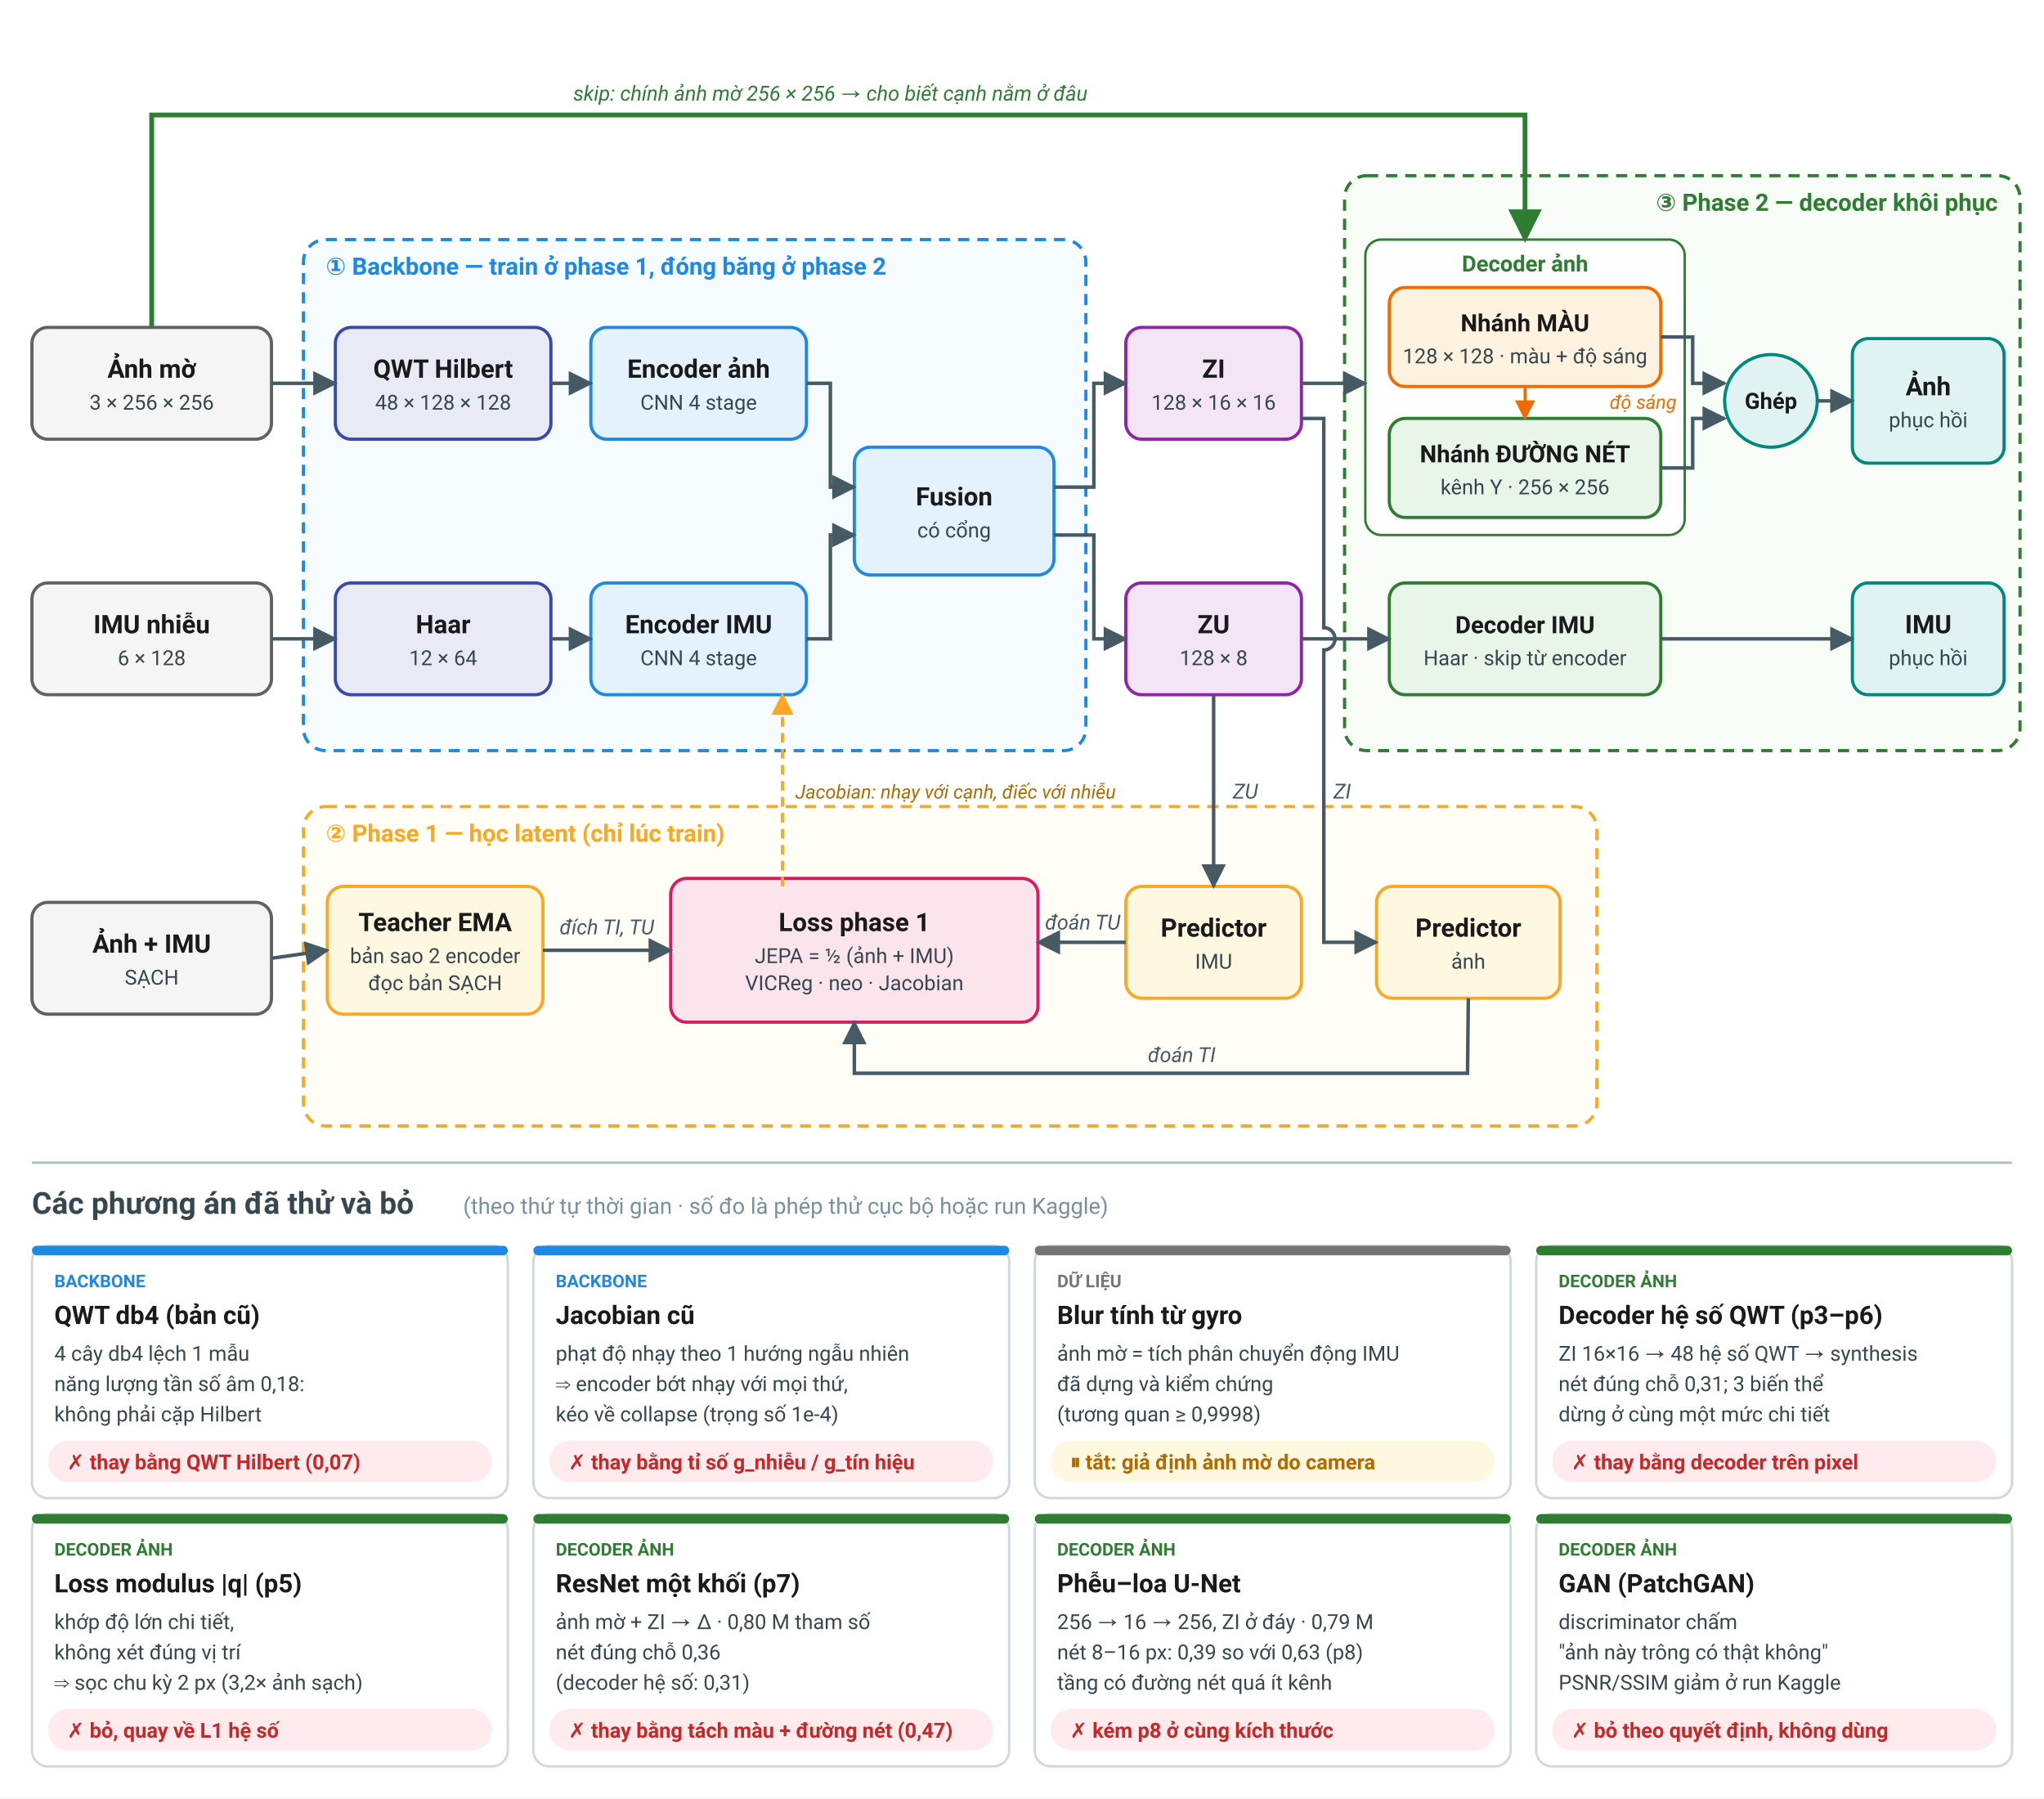
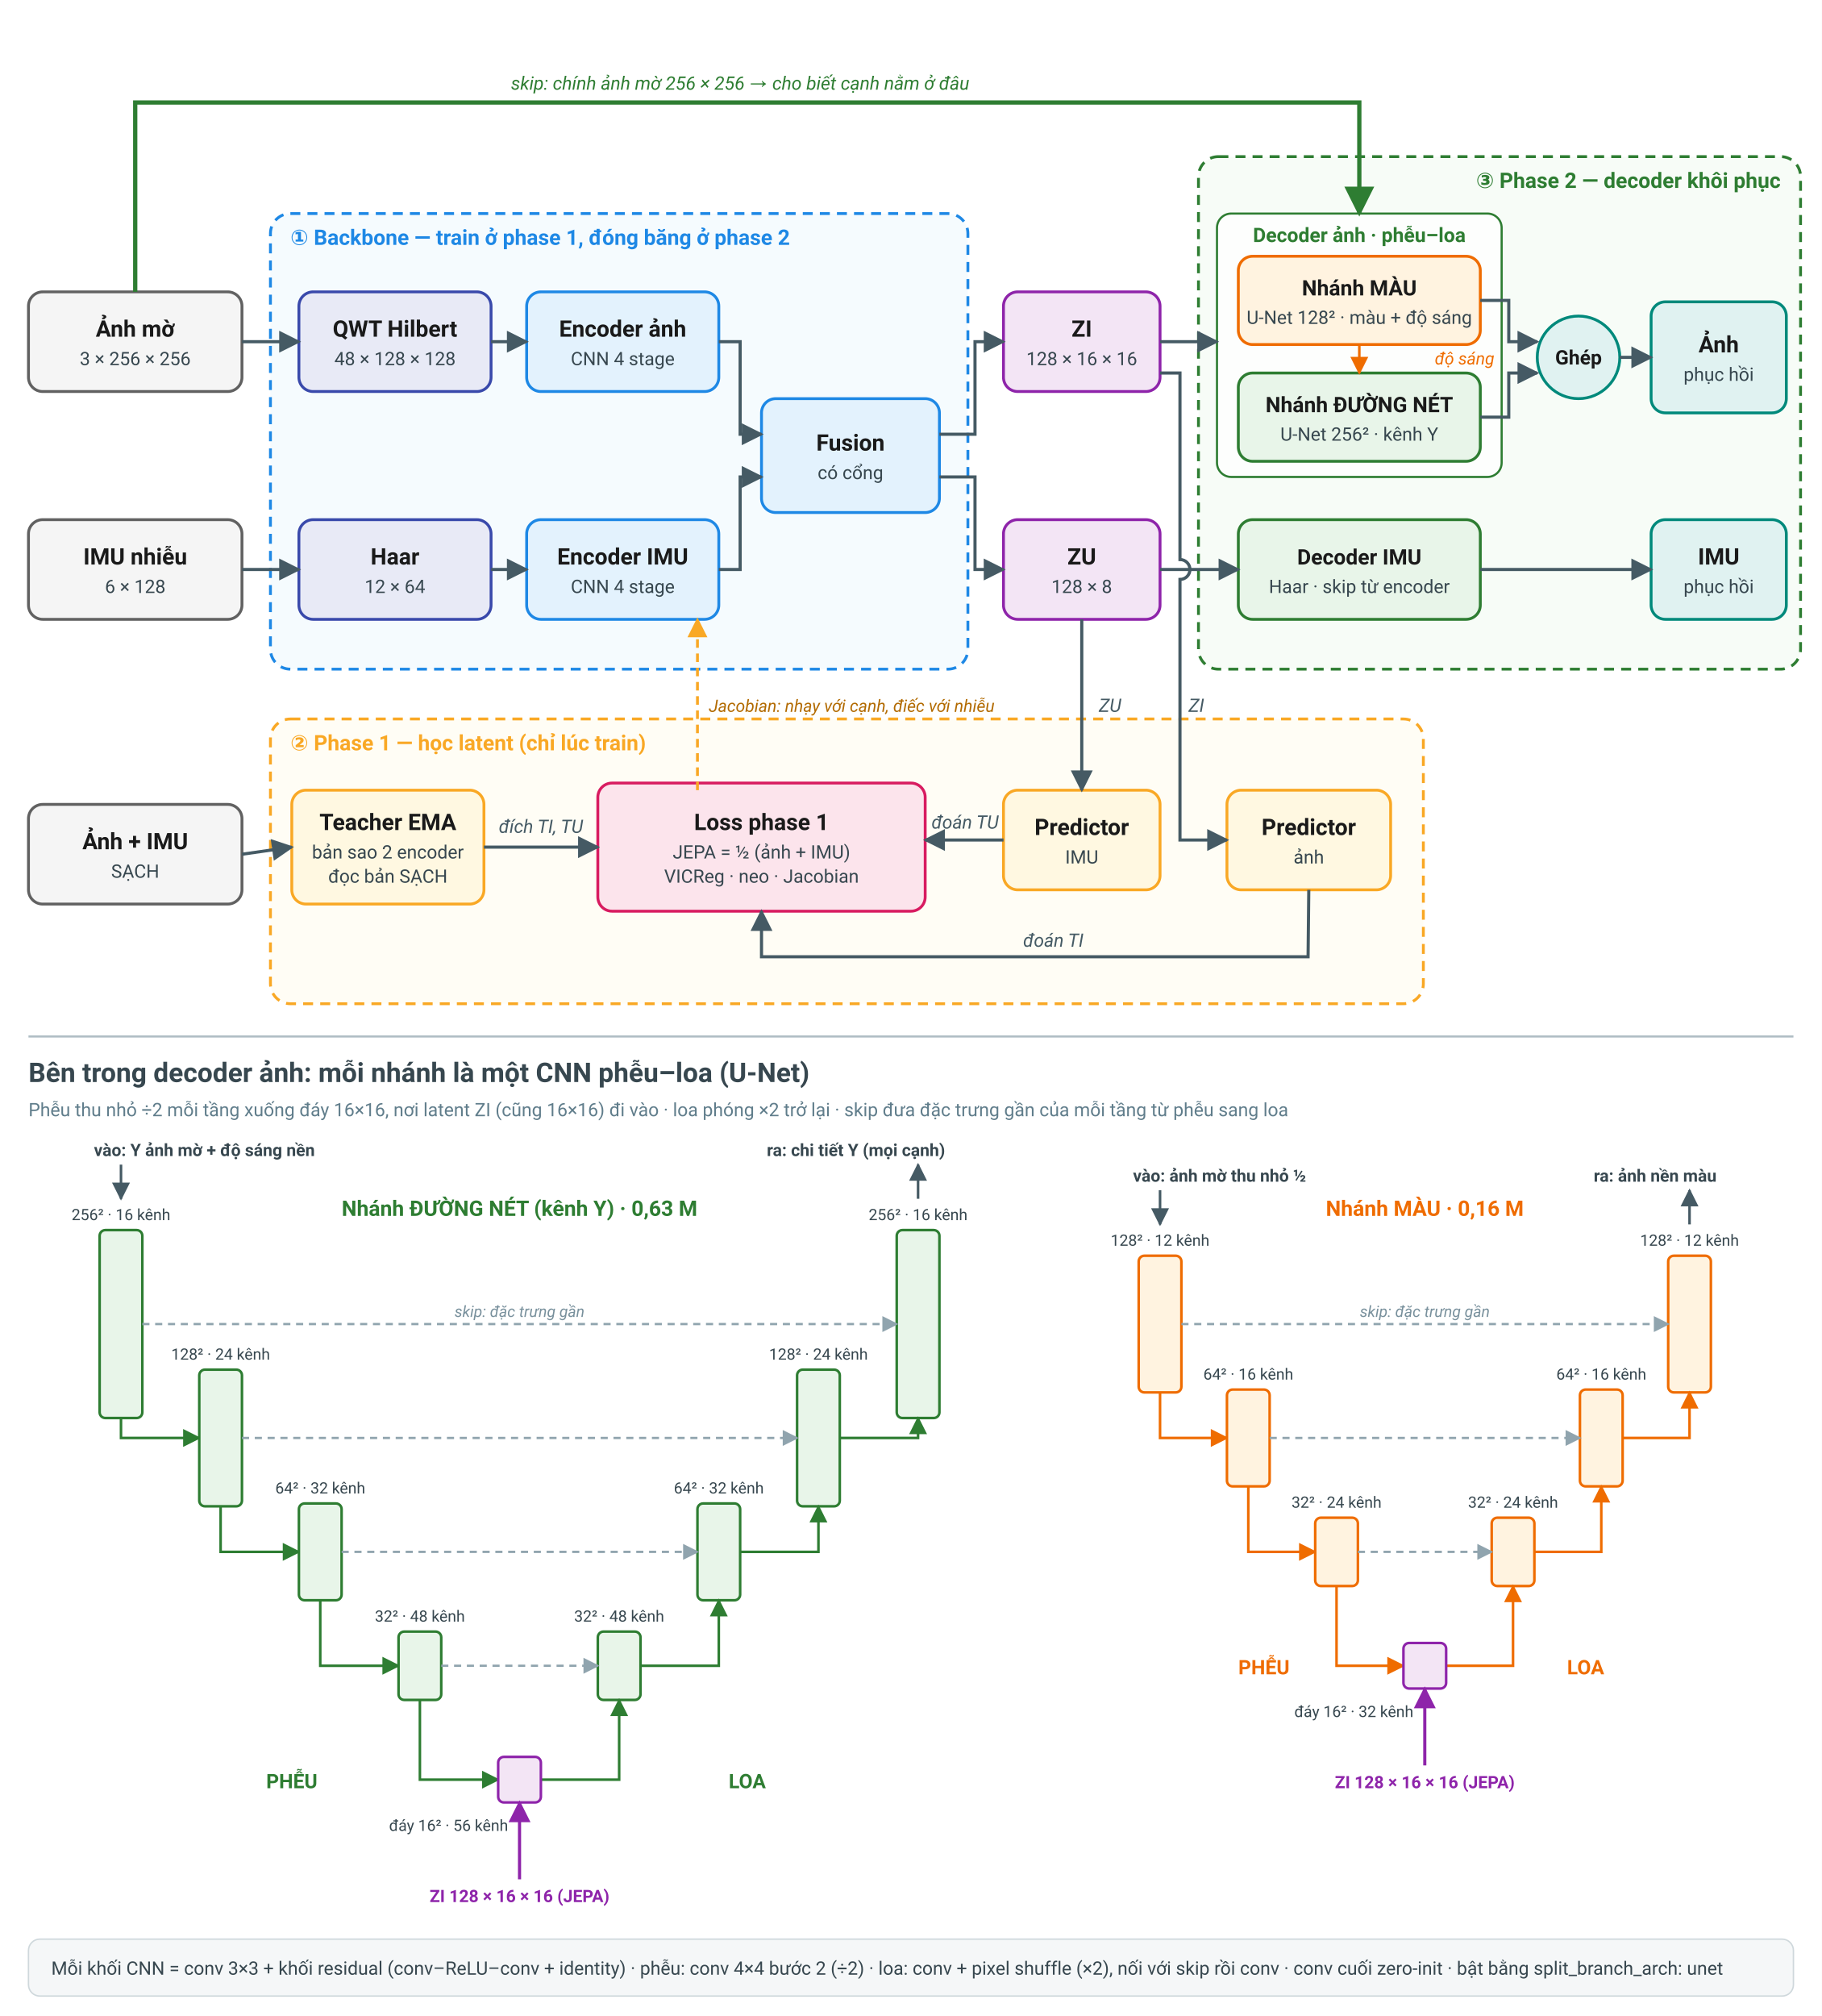
- <svg xmlns="http://www.w3.org/2000/svg" viewBox="0 0 1280 1126" width="1280" height="1126" font-family="Segoe UI, Roboto, 'Noto Sans', Helvetica, Arial, sans-serif">
+ <svg xmlns="http://www.w3.org/2000/svg" viewBox="0 0 1280 1416" width="1280" height="1416" font-family="Segoe UI, Roboto, 'Noto Sans', Helvetica, Arial, sans-serif">
  <defs>
    <marker id="ah" viewBox="0 0 10 10" refX="9" refY="5" markerWidth="7" markerHeight="7" orient="auto-start-reverse">
      <path d="M0,0 L10,5 L0,10 z" fill="#455A64" />
    </marker>
    <marker id="ah-2E7D32" viewBox="0 0 10 10" refX="9" refY="5" markerWidth="7" markerHeight="7" orient="auto-start-reverse">
      <path d="M0,0 L10,5 L0,10 z" fill="#2E7D32" />
    </marker>
    <marker id="ah-EF6C00" viewBox="0 0 10 10" refX="9" refY="5" markerWidth="7" markerHeight="7" orient="auto-start-reverse">
      <path d="M0,0 L10,5 L0,10 z" fill="#EF6C00" />
    </marker>
    <marker id="ah-F9A825" viewBox="0 0 10 10" refX="9" refY="5" markerWidth="7" markerHeight="7" orient="auto-start-reverse">
      <path d="M0,0 L10,5 L0,10 z" fill="#F9A825" />
    </marker>
+     <marker id="ah-90A4AE" viewBox="0 0 10 10" refX="9" refY="5" markerWidth="7" markerHeight="7" orient="auto-start-reverse">
+       <path d="M0,0 L10,5 L0,10 z" fill="#90A4AE" />
+     </marker>
+     <marker id="ah-1E88E5" viewBox="0 0 10 10" refX="9" refY="5" markerWidth="7" markerHeight="7" orient="auto-start-reverse">
+       <path d="M0,0 L10,5 L0,10 z" fill="#1E88E5" />
+     </marker>
+     <marker id="ah-8E24AA" viewBox="0 0 10 10" refX="9" refY="5" markerWidth="7" markerHeight="7" orient="auto-start-reverse">
+       <path d="M0,0 L10,5 L0,10 z" fill="#8E24AA" />
+     </marker>
  </defs>
-   <rect width="1280" height="1126" fill="#FFFFFF" />
+   <rect width="1280" height="1416" fill="#FFFFFF" />
  <rect x="190" y="150" width="490" height="320" rx="14" fill="#E3F2FD" fill-opacity="0.35" stroke="#1E88E5" stroke-width="2" stroke-dasharray="7 5" />
  <text x="204" y="172" font-size="15" font-weight="bold" fill="#1E88E5" text-anchor="start">① Backbone — train ở phase 1, đóng băng ở phase 2</text>
  <rect x="842" y="110" width="423" height="360" rx="14" fill="#E8F5E9" fill-opacity="0.35" stroke="#2E7D32" stroke-width="2" stroke-dasharray="7 5" />
  <text x="1251" y="132" font-size="15" font-weight="bold" fill="#2E7D32" text-anchor="end">③ Phase 2 — decoder khôi phục</text>
  <rect x="190" y="505" width="810" height="200" rx="14" fill="#FFF8E1" fill-opacity="0.35" stroke="#F9A825" stroke-width="2" stroke-dasharray="7 5" />
  <text x="204" y="527" font-size="15" font-weight="bold" fill="#F9A825" text-anchor="start">② Phase 1 — học latent (chỉ lúc train)</text>
  <rect x="20" y="205" width="150" height="70" rx="10" fill="#F5F5F5" stroke="#616161" stroke-width="2" />
  <text x="95.0" y="236.5" font-size="16" font-weight="bold" fill="#1A1A1A" text-anchor="middle">Ảnh mờ</text>
  <text x="95.0" y="256.5" font-size="13" font-weight="normal" fill="#37474F" text-anchor="middle">3 × 256 × 256</text>
  <rect x="20" y="365" width="150" height="70" rx="10" fill="#F5F5F5" stroke="#616161" stroke-width="2" />
  <text x="95.0" y="396.5" font-size="16" font-weight="bold" fill="#1A1A1A" text-anchor="middle">IMU nhiễu</text>
  <text x="95.0" y="416.5" font-size="13" font-weight="normal" fill="#37474F" text-anchor="middle">6 × 128</text>
  <rect x="210" y="205" width="135" height="70" rx="10" fill="#E8EAF6" stroke="#3949AB" stroke-width="2" />
  <text x="277.5" y="236.5" font-size="16" font-weight="bold" fill="#1A1A1A" text-anchor="middle">QWT Hilbert</text>
  <text x="277.5" y="256.5" font-size="13" font-weight="normal" fill="#37474F" text-anchor="middle">48 × 128 × 128</text>
  <rect x="210" y="365" width="135" height="70" rx="10" fill="#E8EAF6" stroke="#3949AB" stroke-width="2" />
  <text x="277.5" y="396.5" font-size="16" font-weight="bold" fill="#1A1A1A" text-anchor="middle">Haar</text>
  <text x="277.5" y="416.5" font-size="13" font-weight="normal" fill="#37474F" text-anchor="middle">12 × 64</text>
  <rect x="370" y="205" width="135" height="70" rx="10" fill="#E3F2FD" stroke="#1E88E5" stroke-width="2" />
  <text x="437.5" y="236.5" font-size="16" font-weight="bold" fill="#1A1A1A" text-anchor="middle">Encoder ảnh</text>
  <text x="437.5" y="256.5" font-size="13" font-weight="normal" fill="#37474F" text-anchor="middle">CNN 4 stage</text>
  <rect x="370" y="365" width="135" height="70" rx="10" fill="#E3F2FD" stroke="#1E88E5" stroke-width="2" />
  <text x="437.5" y="396.5" font-size="16" font-weight="bold" fill="#1A1A1A" text-anchor="middle">Encoder IMU</text>
  <text x="437.5" y="416.5" font-size="13" font-weight="normal" fill="#37474F" text-anchor="middle">CNN 4 stage</text>
  <rect x="535" y="280" width="125" height="80" rx="10" fill="#E3F2FD" stroke="#1E88E5" stroke-width="2" />
  <text x="597.5" y="316.5" font-size="16" font-weight="bold" fill="#1A1A1A" text-anchor="middle">Fusion</text>
  <text x="597.5" y="336.5" font-size="13" font-weight="normal" fill="#37474F" text-anchor="middle">có cổng</text>
  <rect x="705" y="205" width="110" height="70" rx="10" fill="#F3E5F5" stroke="#8E24AA" stroke-width="2" />
  <text x="760.0" y="236.5" font-size="16" font-weight="bold" fill="#1A1A1A" text-anchor="middle">ZI</text>
  <text x="760.0" y="256.5" font-size="13" font-weight="normal" fill="#37474F" text-anchor="middle">128 × 16 × 16</text>
  <rect x="705" y="365" width="110" height="70" rx="10" fill="#F3E5F5" stroke="#8E24AA" stroke-width="2" />
  <text x="760.0" y="396.5" font-size="16" font-weight="bold" fill="#1A1A1A" text-anchor="middle">ZU</text>
  <text x="760.0" y="416.5" font-size="13" font-weight="normal" fill="#37474F" text-anchor="middle">128 × 8</text>
  <rect x="855" y="150" width="200" height="185" rx="10" fill="#FFFFFF" fill-opacity="0.7" stroke="#2E7D32" stroke-width="1.5" />
-   <text x="955" y="170" font-size="14" font-weight="bold" fill="#2E7D32" text-anchor="middle">Decoder ảnh</text>
+   <text x="955" y="170" font-size="14" font-weight="bold" fill="#2E7D32" text-anchor="middle">Decoder ảnh · phễu–loa</text>
  <rect x="870" y="180" width="170" height="62" rx="10" fill="#FFF3E0" stroke="#EF6C00" stroke-width="2" />
  <text x="955.0" y="207.5" font-size="15" font-weight="bold" fill="#1A1A1A" text-anchor="middle">Nhánh MÀU</text>
-   <text x="955.0" y="227.5" font-size="13" font-weight="normal" fill="#37474F" text-anchor="middle">128 × 128 · màu + độ sáng</text>
+   <text x="955.0" y="227.5" font-size="13" font-weight="normal" fill="#37474F" text-anchor="middle">U-Net 128² · màu + độ sáng</text>
  <rect x="870" y="262" width="170" height="62" rx="10" fill="#E8F5E9" stroke="#2E7D32" stroke-width="2" />
  <text x="955.0" y="289.5" font-size="15" font-weight="bold" fill="#1A1A1A" text-anchor="middle">Nhánh ĐƯỜNG NÉT</text>
-   <text x="955.0" y="309.5" font-size="13" font-weight="normal" fill="#37474F" text-anchor="middle">kênh Y · 256 × 256</text>
+   <text x="955.0" y="309.5" font-size="13" font-weight="normal" fill="#37474F" text-anchor="middle">U-Net 256² · kênh Y</text>
  <rect x="1080" y="222" width="58" height="58" rx="29" fill="#E0F2F1" stroke="#00897B" stroke-width="2" />
  <text x="1109.0" y="256.0" font-size="14" font-weight="bold" fill="#1A1A1A" text-anchor="middle">Ghép</text>
  <rect x="1160" y="212" width="95" height="78" rx="10" fill="#E0F2F1" stroke="#00897B" stroke-width="2" />
  <text x="1207.5" y="247.5" font-size="16" font-weight="bold" fill="#1A1A1A" text-anchor="middle">Ảnh</text>
  <text x="1207.5" y="267.5" font-size="13" font-weight="normal" fill="#37474F" text-anchor="middle">phục hồi</text>
  <rect x="870" y="365" width="170" height="70" rx="10" fill="#E8F5E9" stroke="#2E7D32" stroke-width="2" />
  <text x="955.0" y="396.5" font-size="15" font-weight="bold" fill="#1A1A1A" text-anchor="middle">Decoder IMU</text>
  <text x="955.0" y="416.5" font-size="13" font-weight="normal" fill="#37474F" text-anchor="middle">Haar · skip từ encoder</text>
  <rect x="1160" y="365" width="95" height="70" rx="10" fill="#E0F2F1" stroke="#00897B" stroke-width="2" />
  <text x="1207.5" y="396.5" font-size="16" font-weight="bold" fill="#1A1A1A" text-anchor="middle">IMU</text>
  <text x="1207.5" y="416.5" font-size="13" font-weight="normal" fill="#37474F" text-anchor="middle">phục hồi</text>
  <rect x="20" y="565" width="150" height="70" rx="10" fill="#F5F5F5" stroke="#616161" stroke-width="2" />
  <text x="95.0" y="596.5" font-size="16" font-weight="bold" fill="#1A1A1A" text-anchor="middle">Ảnh + IMU</text>
  <text x="95.0" y="616.5" font-size="13" font-weight="normal" fill="#37474F" text-anchor="middle">SẠCH</text>
  <rect x="205" y="555" width="135" height="80" rx="10" fill="#FFF8E1" stroke="#F9A825" stroke-width="2" />
  <text x="272.5" y="583.0" font-size="16" font-weight="bold" fill="#1A1A1A" text-anchor="middle">Teacher EMA</text>
  <text x="272.5" y="603.0" font-size="13" font-weight="normal" fill="#37474F" text-anchor="middle">bản sao 2 encoder</text>
  <text x="272.5" y="620.0" font-size="13" font-weight="normal" fill="#37474F" text-anchor="middle">đọc bản SẠCH</text>
  <rect x="420" y="550" width="230" height="90" rx="10" fill="#FCE4EC" stroke="#D81B60" stroke-width="2" />
  <text x="535.0" y="583.0" font-size="16" font-weight="bold" fill="#1A1A1A" text-anchor="middle">Loss phase 1</text>
  <text x="535.0" y="603.0" font-size="13" font-weight="normal" fill="#37474F" text-anchor="middle">JEPA = ½ (ảnh + IMU)</text>
  <text x="535.0" y="620.0" font-size="13" font-weight="normal" fill="#37474F" text-anchor="middle">VICReg · neo · Jacobian</text>
  <rect x="705" y="555" width="110" height="70" rx="10" fill="#FFF8E1" stroke="#F9A825" stroke-width="2" />
  <text x="760.0" y="586.5" font-size="16" font-weight="bold" fill="#1A1A1A" text-anchor="middle">Predictor</text>
  <text x="760.0" y="606.5" font-size="13" font-weight="normal" fill="#37474F" text-anchor="middle">IMU</text>
  <rect x="862" y="555" width="115" height="70" rx="10" fill="#FFF8E1" stroke="#F9A825" stroke-width="2" />
  <text x="919.5" y="586.5" font-size="16" font-weight="bold" fill="#1A1A1A" text-anchor="middle">Predictor</text>
  <text x="919.5" y="606.5" font-size="13" font-weight="normal" fill="#37474F" text-anchor="middle">ảnh</text>
  <path d="M 170 240.0 L 210 240.0" fill="none" stroke="#455A64" stroke-width="2.2" marker-end="url(#ah)" />
  <path d="M 170 400.0 L 210 400.0" fill="none" stroke="#455A64" stroke-width="2.2" marker-end="url(#ah)" />
  <path d="M 345 240.0 L 370 240.0" fill="none" stroke="#455A64" stroke-width="2.2" marker-end="url(#ah)" />
  <path d="M 345 400.0 L 370 400.0" fill="none" stroke="#455A64" stroke-width="2.2" marker-end="url(#ah)" />
  <path d="M 505 240.0 L 520 240 L 520 305 L 535 305" fill="none" stroke="#455A64" stroke-width="2.2" marker-end="url(#ah)" />
  <path d="M 505 400.0 L 520 400 L 520 335 L 535 335" fill="none" stroke="#455A64" stroke-width="2.2" marker-end="url(#ah)" />
  <path d="M 660 305 L 685 305 L 685 240 L 705 240" fill="none" stroke="#455A64" stroke-width="2.2" marker-end="url(#ah)" />
  <path d="M 660 335 L 685 335 L 685 400 L 705 400" fill="none" stroke="#455A64" stroke-width="2.2" marker-end="url(#ah)" />
  <path d="M 815 240.0 L 855 240" fill="none" stroke="#455A64" stroke-width="2.2" marker-end="url(#ah)" />
  <path d="M 95 205 L 95 72 L 955 72 L 955 150" fill="none" stroke="#2E7D32" stroke-width="3" marker-end="url(#ah-2E7D32)" />
  <text x="520" y="63" font-size="13" font-weight="normal" fill="#2E7D32" text-anchor="middle" font-style="italic">skip: chính ảnh mờ 256 × 256 → cho biết cạnh nằm ở đâu</text>
  <path d="M 955 242 L 955 262" fill="none" stroke="#EF6C00" stroke-width="1.8" marker-end="url(#ah-EF6C00)" />
  <text x="1008" y="256" font-size="12" font-weight="normal" fill="#EF6C00" text-anchor="start" font-style="italic">độ sáng</text>
  <path d="M 1040 211.0 L 1060 211 L 1060 240 L 1080 240" fill="none" stroke="#455A64" stroke-width="2.2" marker-end="url(#ah)" />
  <path d="M 1040 293.0 L 1060 293 L 1060 262 L 1080 262" fill="none" stroke="#455A64" stroke-width="2.2" marker-end="url(#ah)" />
  <path d="M 1138 251.0 L 1160 251.0" fill="none" stroke="#455A64" stroke-width="2.2" marker-end="url(#ah)" />
  <path d="M 815 400.0 L 870 400.0" fill="none" stroke="#455A64" stroke-width="2.2" marker-end="url(#ah)" />
  <path d="M 1040 400.0 L 1160 400.0" fill="none" stroke="#455A64" stroke-width="2.2" marker-end="url(#ah)" />
  <path d="M 170 600.0 L 205 595.0" fill="none" stroke="#455A64" stroke-width="2.2" marker-end="url(#ah)" />
  <path d="M 340 595.0 L 420 595" fill="none" stroke="#455A64" stroke-width="2.2" marker-end="url(#ah)" />
  <text x="380" y="585" font-size="13" font-weight="normal" fill="#455A64" text-anchor="middle" font-style="italic">đích TI, TU</text>
  <path d="M 760.0 435 L 760.0 555" fill="none" stroke="#455A64" stroke-width="2.2" marker-end="url(#ah)" />
  <text x="772" y="500" font-size="13" font-weight="normal" fill="#455A64" text-anchor="start" font-style="italic">ZU</text>
  <path d="M 815 262 L 829 262 L 829 393 A 7 7 0 0 1 829 407 L 829 590 L 862 590" fill="none" stroke="#455A64" stroke-width="2.2" marker-end="url(#ah)" />
  <text x="835" y="500" font-size="13" font-weight="normal" fill="#455A64" text-anchor="start" font-style="italic">ZI</text>
  <path d="M 705 590.0 L 650 590" fill="none" stroke="#455A64" stroke-width="2.2" marker-end="url(#ah)" />
  <text x="678" y="582" font-size="13" font-weight="normal" fill="#455A64" text-anchor="middle" font-style="italic">đoán TU</text>
  <path d="M 919.5 625 L 919 672 L 535 672 L 535 640" fill="none" stroke="#455A64" stroke-width="2.2" marker-end="url(#ah)" />
  <text x="740" y="665" font-size="13" font-weight="normal" fill="#455A64" text-anchor="middle" font-style="italic">đoán TI</text>
  <path d="M 490 555 L 490 435" fill="none" stroke="#F9A825" stroke-width="2" stroke-dasharray="6 4" marker-end="url(#ah-F9A825)" />
  <text x="498" y="500" font-size="12" font-weight="normal" fill="#B26A00" text-anchor="start" font-style="italic">Jacobian: nhạy với cạnh, điếc với nhiễu</text>
  <line x1="20" y1="728" x2="1260" y2="728" stroke="#B0BEC5" stroke-width="1.5" />
-   <text x="20" y="760" font-size="19" font-weight="bold" fill="#37474F" text-anchor="start">Các phương án đã thử và bỏ</text>
-   <text x="290" y="760" font-size="14" font-weight="normal" fill="#78909C" text-anchor="start">(theo thứ tự thời gian · số đo là phép thử cục bộ hoặc run Kaggle)</text>
-   <rect x="20" y="780" width="298" height="158" rx="10" fill="#FFFFFF" stroke="#CFD8DC" stroke-width="1.5" />
-   <rect x="20" y="780" width="298" height="6" rx="3" fill="#1E88E5" />
-   <text x="34" y="806" font-size="11" font-weight="bold" fill="#1E88E5" text-anchor="start">BACKBONE</text>
-   <text x="34" y="829" font-size="16" font-weight="bold" fill="#1A1A1A" text-anchor="start">QWT db4 (bản cũ)</text>
-   <text x="34" y="852" font-size="13" font-weight="normal" fill="#37474F" text-anchor="start">4 cây db4 lệch 1 mẫu</text>
-   <text x="34" y="871" font-size="13" font-weight="normal" fill="#37474F" text-anchor="start">năng lượng tần số âm 0,18:</text>
-   <text x="34" y="890" font-size="13" font-weight="normal" fill="#37474F" text-anchor="start">không phải cặp Hilbert</text>
-   <rect x="30" y="902" width="278" height="26" rx="13" fill="#FFEBEE" />
-   <text x="42" y="920" font-size="13" font-weight="bold" fill="#C62828" text-anchor="start">✗  thay bằng QWT Hilbert (0,07)</text>
-   <rect x="334" y="780" width="298" height="158" rx="10" fill="#FFFFFF" stroke="#CFD8DC" stroke-width="1.5" />
-   <rect x="334" y="780" width="298" height="6" rx="3" fill="#1E88E5" />
-   <text x="348" y="806" font-size="11" font-weight="bold" fill="#1E88E5" text-anchor="start">BACKBONE</text>
-   <text x="348" y="829" font-size="16" font-weight="bold" fill="#1A1A1A" text-anchor="start">Jacobian cũ</text>
-   <text x="348" y="852" font-size="13" font-weight="normal" fill="#37474F" text-anchor="start">phạt độ nhạy theo 1 hướng ngẫu nhiên</text>
-   <text x="348" y="871" font-size="13" font-weight="normal" fill="#37474F" text-anchor="start">⇒ encoder bớt nhạy với mọi thứ,</text>
-   <text x="348" y="890" font-size="13" font-weight="normal" fill="#37474F" text-anchor="start">kéo về collapse (trọng số 1e-4)</text>
-   <rect x="344" y="902" width="278" height="26" rx="13" fill="#FFEBEE" />
-   <text x="356" y="920" font-size="13" font-weight="bold" fill="#C62828" text-anchor="start">✗  thay bằng tỉ số g_nhiễu / g_tín hiệu</text>
-   <rect x="648" y="780" width="298" height="158" rx="10" fill="#FFFFFF" stroke="#CFD8DC" stroke-width="1.5" />
-   <rect x="648" y="780" width="298" height="6" rx="3" fill="#757575" />
-   <text x="662" y="806" font-size="11" font-weight="bold" fill="#757575" text-anchor="start">DỮ LIỆU</text>
-   <text x="662" y="829" font-size="16" font-weight="bold" fill="#1A1A1A" text-anchor="start">Blur tính từ gyro</text>
-   <text x="662" y="852" font-size="13" font-weight="normal" fill="#37474F" text-anchor="start">ảnh mờ = tích phân chuyển động IMU</text>
-   <text x="662" y="871" font-size="13" font-weight="normal" fill="#37474F" text-anchor="start">đã dựng và kiểm chứng</text>
-   <text x="662" y="890" font-size="13" font-weight="normal" fill="#37474F" text-anchor="start">(tương quan ≥ 0,9998)</text>
-   <rect x="658" y="902" width="278" height="26" rx="13" fill="#FFF8E1" />
-   <text x="670" y="920" font-size="13" font-weight="bold" fill="#B26A00" text-anchor="start">⏸  tắt: giả định ảnh mờ do camera</text>
-   <rect x="962" y="780" width="298" height="158" rx="10" fill="#FFFFFF" stroke="#CFD8DC" stroke-width="1.5" />
-   <rect x="962" y="780" width="298" height="6" rx="3" fill="#2E7D32" />
-   <text x="976" y="806" font-size="11" font-weight="bold" fill="#2E7D32" text-anchor="start">DECODER ẢNH</text>
-   <text x="976" y="829" font-size="16" font-weight="bold" fill="#1A1A1A" text-anchor="start">Decoder hệ số QWT (p3–p6)</text>
-   <text x="976" y="852" font-size="13" font-weight="normal" fill="#37474F" text-anchor="start">ZI 16×16 → 48 hệ số QWT → synthesis</text>
-   <text x="976" y="871" font-size="13" font-weight="normal" fill="#37474F" text-anchor="start">nét đúng chỗ 0,31; 3 biến thể</text>
-   <text x="976" y="890" font-size="13" font-weight="normal" fill="#37474F" text-anchor="start">dừng ở cùng một mức chi tiết</text>
-   <rect x="972" y="902" width="278" height="26" rx="13" fill="#FFEBEE" />
-   <text x="984" y="920" font-size="13" font-weight="bold" fill="#C62828" text-anchor="start">✗  thay bằng decoder trên pixel</text>
-   <rect x="20" y="948" width="298" height="158" rx="10" fill="#FFFFFF" stroke="#CFD8DC" stroke-width="1.5" />
-   <rect x="20" y="948" width="298" height="6" rx="3" fill="#2E7D32" />
-   <text x="34" y="974" font-size="11" font-weight="bold" fill="#2E7D32" text-anchor="start">DECODER ẢNH</text>
-   <text x="34" y="997" font-size="16" font-weight="bold" fill="#1A1A1A" text-anchor="start">Loss modulus |q| (p5)</text>
-   <text x="34" y="1020" font-size="13" font-weight="normal" fill="#37474F" text-anchor="start">khớp độ lớn chi tiết,</text>
-   <text x="34" y="1039" font-size="13" font-weight="normal" fill="#37474F" text-anchor="start">không xét đúng vị trí</text>
-   <text x="34" y="1058" font-size="13" font-weight="normal" fill="#37474F" text-anchor="start">⇒ sọc chu kỳ 2 px (3,2× ảnh sạch)</text>
-   <rect x="30" y="1070" width="278" height="26" rx="13" fill="#FFEBEE" />
-   <text x="42" y="1088" font-size="13" font-weight="bold" fill="#C62828" text-anchor="start">✗  bỏ, quay về L1 hệ số</text>
-   <rect x="334" y="948" width="298" height="158" rx="10" fill="#FFFFFF" stroke="#CFD8DC" stroke-width="1.5" />
-   <rect x="334" y="948" width="298" height="6" rx="3" fill="#2E7D32" />
-   <text x="348" y="974" font-size="11" font-weight="bold" fill="#2E7D32" text-anchor="start">DECODER ẢNH</text>
-   <text x="348" y="997" font-size="16" font-weight="bold" fill="#1A1A1A" text-anchor="start">ResNet một khối (p7)</text>
-   <text x="348" y="1020" font-size="13" font-weight="normal" fill="#37474F" text-anchor="start">ảnh mờ + ZI → Δ · 0,80 M tham số</text>
-   <text x="348" y="1039" font-size="13" font-weight="normal" fill="#37474F" text-anchor="start">nét đúng chỗ 0,36</text>
-   <text x="348" y="1058" font-size="13" font-weight="normal" fill="#37474F" text-anchor="start">(decoder hệ số: 0,31)</text>
-   <rect x="344" y="1070" width="278" height="26" rx="13" fill="#FFEBEE" />
-   <text x="356" y="1088" font-size="13" font-weight="bold" fill="#C62828" text-anchor="start">✗  thay bằng tách màu + đường nét (0,47)</text>
-   <rect x="648" y="948" width="298" height="158" rx="10" fill="#FFFFFF" stroke="#CFD8DC" stroke-width="1.5" />
-   <rect x="648" y="948" width="298" height="6" rx="3" fill="#2E7D32" />
-   <text x="662" y="974" font-size="11" font-weight="bold" fill="#2E7D32" text-anchor="start">DECODER ẢNH</text>
-   <text x="662" y="997" font-size="16" font-weight="bold" fill="#1A1A1A" text-anchor="start">Phễu–loa U-Net</text>
-   <text x="662" y="1020" font-size="13" font-weight="normal" fill="#37474F" text-anchor="start">256 → 16 → 256, ZI ở đáy · 0,79 M</text>
-   <text x="662" y="1039" font-size="13" font-weight="normal" fill="#37474F" text-anchor="start">nét 8–16 px: 0,39 so với 0,63 (p8)</text>
-   <text x="662" y="1058" font-size="13" font-weight="normal" fill="#37474F" text-anchor="start">tầng có đường nét quá ít kênh</text>
-   <rect x="658" y="1070" width="278" height="26" rx="13" fill="#FFEBEE" />
-   <text x="670" y="1088" font-size="13" font-weight="bold" fill="#C62828" text-anchor="start">✗  kém p8 ở cùng kích thước</text>
-   <rect x="962" y="948" width="298" height="158" rx="10" fill="#FFFFFF" stroke="#CFD8DC" stroke-width="1.5" />
-   <rect x="962" y="948" width="298" height="6" rx="3" fill="#2E7D32" />
-   <text x="976" y="974" font-size="11" font-weight="bold" fill="#2E7D32" text-anchor="start">DECODER ẢNH</text>
-   <text x="976" y="997" font-size="16" font-weight="bold" fill="#1A1A1A" text-anchor="start">GAN (PatchGAN)</text>
-   <text x="976" y="1020" font-size="13" font-weight="normal" fill="#37474F" text-anchor="start">discriminator chấm</text>
-   <text x="976" y="1039" font-size="13" font-weight="normal" fill="#37474F" text-anchor="start">"ảnh này trông có thật không"</text>
-   <text x="976" y="1058" font-size="13" font-weight="normal" fill="#37474F" text-anchor="start">PSNR/SSIM giảm ở run Kaggle</text>
-   <rect x="972" y="1070" width="278" height="26" rx="13" fill="#FFEBEE" />
-   <text x="984" y="1088" font-size="13" font-weight="bold" fill="#C62828" text-anchor="start">✗  bỏ theo quyết định, không dùng</text>
+   <text x="20" y="760" font-size="19" font-weight="bold" fill="#37474F" text-anchor="start">Bên trong decoder ảnh: mỗi nhánh là một CNN phễu–loa (U-Net)</text>
+   <text x="20" y="784" font-size="13" font-weight="normal" fill="#607D8B" text-anchor="start">Phễu thu nhỏ ÷2 mỗi tầng xuống đáy 16×16, nơi latent ZI (cũng 16×16) đi vào · loa phóng ×2 trở lại · skip đưa đặc trưng gần của mỗi tầng từ phễu sang loa</text>
+   <text x="365.0" y="854" font-size="15" font-weight="bold" fill="#2E7D32" text-anchor="middle">Nhánh ĐƯỜNG NÉT (kênh Y) · 0,63 M</text>
+   <rect x="70" y="864.0" width="30" height="132" rx="4" fill="#E8F5E9" stroke="#2E7D32" stroke-width="1.8" />
+   <rect x="630" y="864.0" width="30" height="132" rx="4" fill="#E8F5E9" stroke="#2E7D32" stroke-width="1.8" />
+   <text x="85.0" y="857.0" font-size="11" font-weight="normal" fill="#37474F" text-anchor="middle">256² · 16 kênh</text>
+   <text x="645.0" y="857.0" font-size="11" font-weight="normal" fill="#37474F" text-anchor="middle">256² · 16 kênh</text>
+   <path d="M 100 930 L 630 930" stroke="#90A4AE" stroke-width="1.6" stroke-dasharray="5 4" fill="none" marker-end="url(#ah-90A4AE)" />
+   <path d="M 85.0 996.0 L 85.0 1010 L 140 1010" fill="none" stroke="#2E7D32" stroke-width="1.8" marker-end="url(#ah-2E7D32)" />
+   <path d="M 590 1010 L 645.0 1010 L 645.0 996.0" fill="none" stroke="#2E7D32" stroke-width="1.8" marker-end="url(#ah-2E7D32)" />
+   <rect x="140" y="962.0" width="30" height="96" rx="4" fill="#E8F5E9" stroke="#2E7D32" stroke-width="1.8" />
+   <rect x="560" y="962.0" width="30" height="96" rx="4" fill="#E8F5E9" stroke="#2E7D32" stroke-width="1.8" />
+   <text x="155.0" y="955.0" font-size="11" font-weight="normal" fill="#37474F" text-anchor="middle">128² · 24 kênh</text>
+   <text x="575.0" y="955.0" font-size="11" font-weight="normal" fill="#37474F" text-anchor="middle">128² · 24 kênh</text>
+   <path d="M 170 1010 L 560 1010" stroke="#90A4AE" stroke-width="1.6" stroke-dasharray="5 4" fill="none" marker-end="url(#ah-90A4AE)" />
+   <path d="M 155.0 1058.0 L 155.0 1090 L 210 1090" fill="none" stroke="#2E7D32" stroke-width="1.8" marker-end="url(#ah-2E7D32)" />
+   <path d="M 520 1090 L 575.0 1090 L 575.0 1058.0" fill="none" stroke="#2E7D32" stroke-width="1.8" marker-end="url(#ah-2E7D32)" />
+   <rect x="210" y="1056.0" width="30" height="68" rx="4" fill="#E8F5E9" stroke="#2E7D32" stroke-width="1.8" />
+   <rect x="490" y="1056.0" width="30" height="68" rx="4" fill="#E8F5E9" stroke="#2E7D32" stroke-width="1.8" />
+   <text x="225.0" y="1049.0" font-size="11" font-weight="normal" fill="#37474F" text-anchor="middle">64² · 32 kênh</text>
+   <text x="505.0" y="1049.0" font-size="11" font-weight="normal" fill="#37474F" text-anchor="middle">64² · 32 kênh</text>
+   <path d="M 240 1090 L 490 1090" stroke="#90A4AE" stroke-width="1.6" stroke-dasharray="5 4" fill="none" marker-end="url(#ah-90A4AE)" />
+   <path d="M 225.0 1124.0 L 225.0 1170 L 280 1170" fill="none" stroke="#2E7D32" stroke-width="1.8" marker-end="url(#ah-2E7D32)" />
+   <path d="M 450 1170 L 505.0 1170 L 505.0 1124.0" fill="none" stroke="#2E7D32" stroke-width="1.8" marker-end="url(#ah-2E7D32)" />
+   <rect x="280" y="1146.0" width="30" height="48" rx="4" fill="#E8F5E9" stroke="#2E7D32" stroke-width="1.8" />
+   <rect x="420" y="1146.0" width="30" height="48" rx="4" fill="#E8F5E9" stroke="#2E7D32" stroke-width="1.8" />
+   <text x="295.0" y="1139.0" font-size="11" font-weight="normal" fill="#37474F" text-anchor="middle">32² · 48 kênh</text>
+   <text x="435.0" y="1139.0" font-size="11" font-weight="normal" fill="#37474F" text-anchor="middle">32² · 48 kênh</text>
+   <path d="M 310 1170 L 420 1170" stroke="#90A4AE" stroke-width="1.6" stroke-dasharray="5 4" fill="none" marker-end="url(#ah-90A4AE)" />
+   <path d="M 295.0 1194.0 L 295.0 1250 L 350 1250" fill="none" stroke="#2E7D32" stroke-width="1.8" marker-end="url(#ah-2E7D32)" />
+   <path d="M 380 1250 L 435.0 1250 L 435.0 1194.0" fill="none" stroke="#2E7D32" stroke-width="1.8" marker-end="url(#ah-2E7D32)" />
+   <text x="365.0" y="925" font-size="11" font-weight="normal" fill="#78909C" text-anchor="middle" font-style="italic">skip: đặc trưng gần</text>
+   <rect x="350" y="1234.0" width="30" height="32" rx="4" fill="#F3E5F5" stroke="#8E24AA" stroke-width="1.8" />
+   <path d="M 365.0 1320 L 365.0 1266.0" fill="none" stroke="#8E24AA" stroke-width="2.2" marker-end="url(#ah-8E24AA)" />
+   <text x="365.0" y="1336" font-size="12" font-weight="bold" fill="#8E24AA" text-anchor="middle">ZI 128 × 16 × 16 (JEPA)</text>
+   <text x="357.0" y="1286.0" font-size="11" font-weight="normal" fill="#37474F" text-anchor="end">đáy 16² · 56 kênh</text>
+   <path d="M 85.0 818.0 L 85.0 842.0" fill="none" stroke="#455A64" stroke-width="1.8" marker-end="url(#ah)" />
+   <text x="66" y="812.0" font-size="12" font-weight="bold" fill="#37474F" text-anchor="start">vào: Y ảnh mờ + độ sáng nền</text>
+   <path d="M 645.0 842.0 L 645.0 818.0" fill="none" stroke="#455A64" stroke-width="1.8" marker-end="url(#ah)" />
+   <text x="664" y="812.0" font-size="12" font-weight="bold" fill="#37474F" text-anchor="end">ra: chi tiết Y (mọi cạnh)</text>
+   <text x="205.0" y="1256" font-size="14" font-weight="bold" fill="#2E7D32" text-anchor="middle">PHỄU</text>
+   <text x="525.0" y="1256" font-size="14" font-weight="bold" fill="#2E7D32" text-anchor="middle">LOA</text>
+   <text x="1001.0" y="854" font-size="15" font-weight="bold" fill="#EF6C00" text-anchor="middle">Nhánh MÀU · 0,16 M</text>
+   <rect x="800" y="882.0" width="30" height="96" rx="4" fill="#FFF3E0" stroke="#EF6C00" stroke-width="1.8" />
+   <rect x="1172" y="882.0" width="30" height="96" rx="4" fill="#FFF3E0" stroke="#EF6C00" stroke-width="1.8" />
+   <text x="815.0" y="875.0" font-size="11" font-weight="normal" fill="#37474F" text-anchor="middle">128² · 12 kênh</text>
+   <text x="1187.0" y="875.0" font-size="11" font-weight="normal" fill="#37474F" text-anchor="middle">128² · 12 kênh</text>
+   <path d="M 830 930 L 1172 930" stroke="#90A4AE" stroke-width="1.6" stroke-dasharray="5 4" fill="none" marker-end="url(#ah-90A4AE)" />
+   <path d="M 815.0 978.0 L 815.0 1010 L 862 1010" fill="none" stroke="#EF6C00" stroke-width="1.8" marker-end="url(#ah-EF6C00)" />
+   <path d="M 1140 1010 L 1187.0 1010 L 1187.0 978.0" fill="none" stroke="#EF6C00" stroke-width="1.8" marker-end="url(#ah-EF6C00)" />
+   <rect x="862" y="976.0" width="30" height="68" rx="4" fill="#FFF3E0" stroke="#EF6C00" stroke-width="1.8" />
+   <rect x="1110" y="976.0" width="30" height="68" rx="4" fill="#FFF3E0" stroke="#EF6C00" stroke-width="1.8" />
+   <text x="877.0" y="969.0" font-size="11" font-weight="normal" fill="#37474F" text-anchor="middle">64² · 16 kênh</text>
+   <text x="1125.0" y="969.0" font-size="11" font-weight="normal" fill="#37474F" text-anchor="middle">64² · 16 kênh</text>
+   <path d="M 892 1010 L 1110 1010" stroke="#90A4AE" stroke-width="1.6" stroke-dasharray="5 4" fill="none" marker-end="url(#ah-90A4AE)" />
+   <path d="M 877.0 1044.0 L 877.0 1090 L 924 1090" fill="none" stroke="#EF6C00" stroke-width="1.8" marker-end="url(#ah-EF6C00)" />
+   <path d="M 1078 1090 L 1125.0 1090 L 1125.0 1044.0" fill="none" stroke="#EF6C00" stroke-width="1.8" marker-end="url(#ah-EF6C00)" />
+   <rect x="924" y="1066.0" width="30" height="48" rx="4" fill="#FFF3E0" stroke="#EF6C00" stroke-width="1.8" />
+   <rect x="1048" y="1066.0" width="30" height="48" rx="4" fill="#FFF3E0" stroke="#EF6C00" stroke-width="1.8" />
+   <text x="939.0" y="1059.0" font-size="11" font-weight="normal" fill="#37474F" text-anchor="middle">32² · 24 kênh</text>
+   <text x="1063.0" y="1059.0" font-size="11" font-weight="normal" fill="#37474F" text-anchor="middle">32² · 24 kênh</text>
+   <path d="M 954 1090 L 1048 1090" stroke="#90A4AE" stroke-width="1.6" stroke-dasharray="5 4" fill="none" marker-end="url(#ah-90A4AE)" />
+   <path d="M 939.0 1114.0 L 939.0 1170 L 986 1170" fill="none" stroke="#EF6C00" stroke-width="1.8" marker-end="url(#ah-EF6C00)" />
+   <path d="M 1016 1170 L 1063.0 1170 L 1063.0 1114.0" fill="none" stroke="#EF6C00" stroke-width="1.8" marker-end="url(#ah-EF6C00)" />
+   <text x="1001.0" y="925" font-size="11" font-weight="normal" fill="#78909C" text-anchor="middle" font-style="italic">skip: đặc trưng gần</text>
+   <rect x="986" y="1154.0" width="30" height="32" rx="4" fill="#F3E5F5" stroke="#8E24AA" stroke-width="1.8" />
+   <path d="M 1001.0 1240 L 1001.0 1186.0" fill="none" stroke="#8E24AA" stroke-width="2.2" marker-end="url(#ah-8E24AA)" />
+   <text x="1001.0" y="1256" font-size="12" font-weight="bold" fill="#8E24AA" text-anchor="middle">ZI 128 × 16 × 16 (JEPA)</text>
+   <text x="993.0" y="1206.0" font-size="11" font-weight="normal" fill="#37474F" text-anchor="end">đáy 16² · 32 kênh</text>
+   <path d="M 815.0 836.0 L 815.0 860.0" fill="none" stroke="#455A64" stroke-width="1.8" marker-end="url(#ah)" />
+   <text x="796" y="830.0" font-size="12" font-weight="bold" fill="#37474F" text-anchor="start">vào: ảnh mờ thu nhỏ ½</text>
+   <path d="M 1187.0 860.0 L 1187.0 836.0" fill="none" stroke="#455A64" stroke-width="1.8" marker-end="url(#ah)" />
+   <text x="1206" y="830.0" font-size="12" font-weight="bold" fill="#37474F" text-anchor="end">ra: ảnh nền màu</text>
+   <text x="888.0" y="1176" font-size="14" font-weight="bold" fill="#EF6C00" text-anchor="middle">PHỄU</text>
+   <text x="1114.0" y="1176" font-size="14" font-weight="bold" fill="#EF6C00" text-anchor="middle">LOA</text>
+   <rect x="20" y="1362" width="1240" height="40" rx="8" fill="#F5F7F8" stroke="#CFD8DC" stroke-width="1" />
+   <text x="36" y="1387" font-size="13" font-weight="normal" fill="#37474F" text-anchor="start">Mỗi khối CNN = conv 3×3 + khối residual (conv–ReLU–conv + identity)  ·  phễu: conv 4×4 bước 2 (÷2)  ·  loa: conv + pixel shuffle (×2), nối với skip rồi conv  ·  conv cuối zero-init  ·  bật bằng split_branch_arch: unet</text>
</svg>
